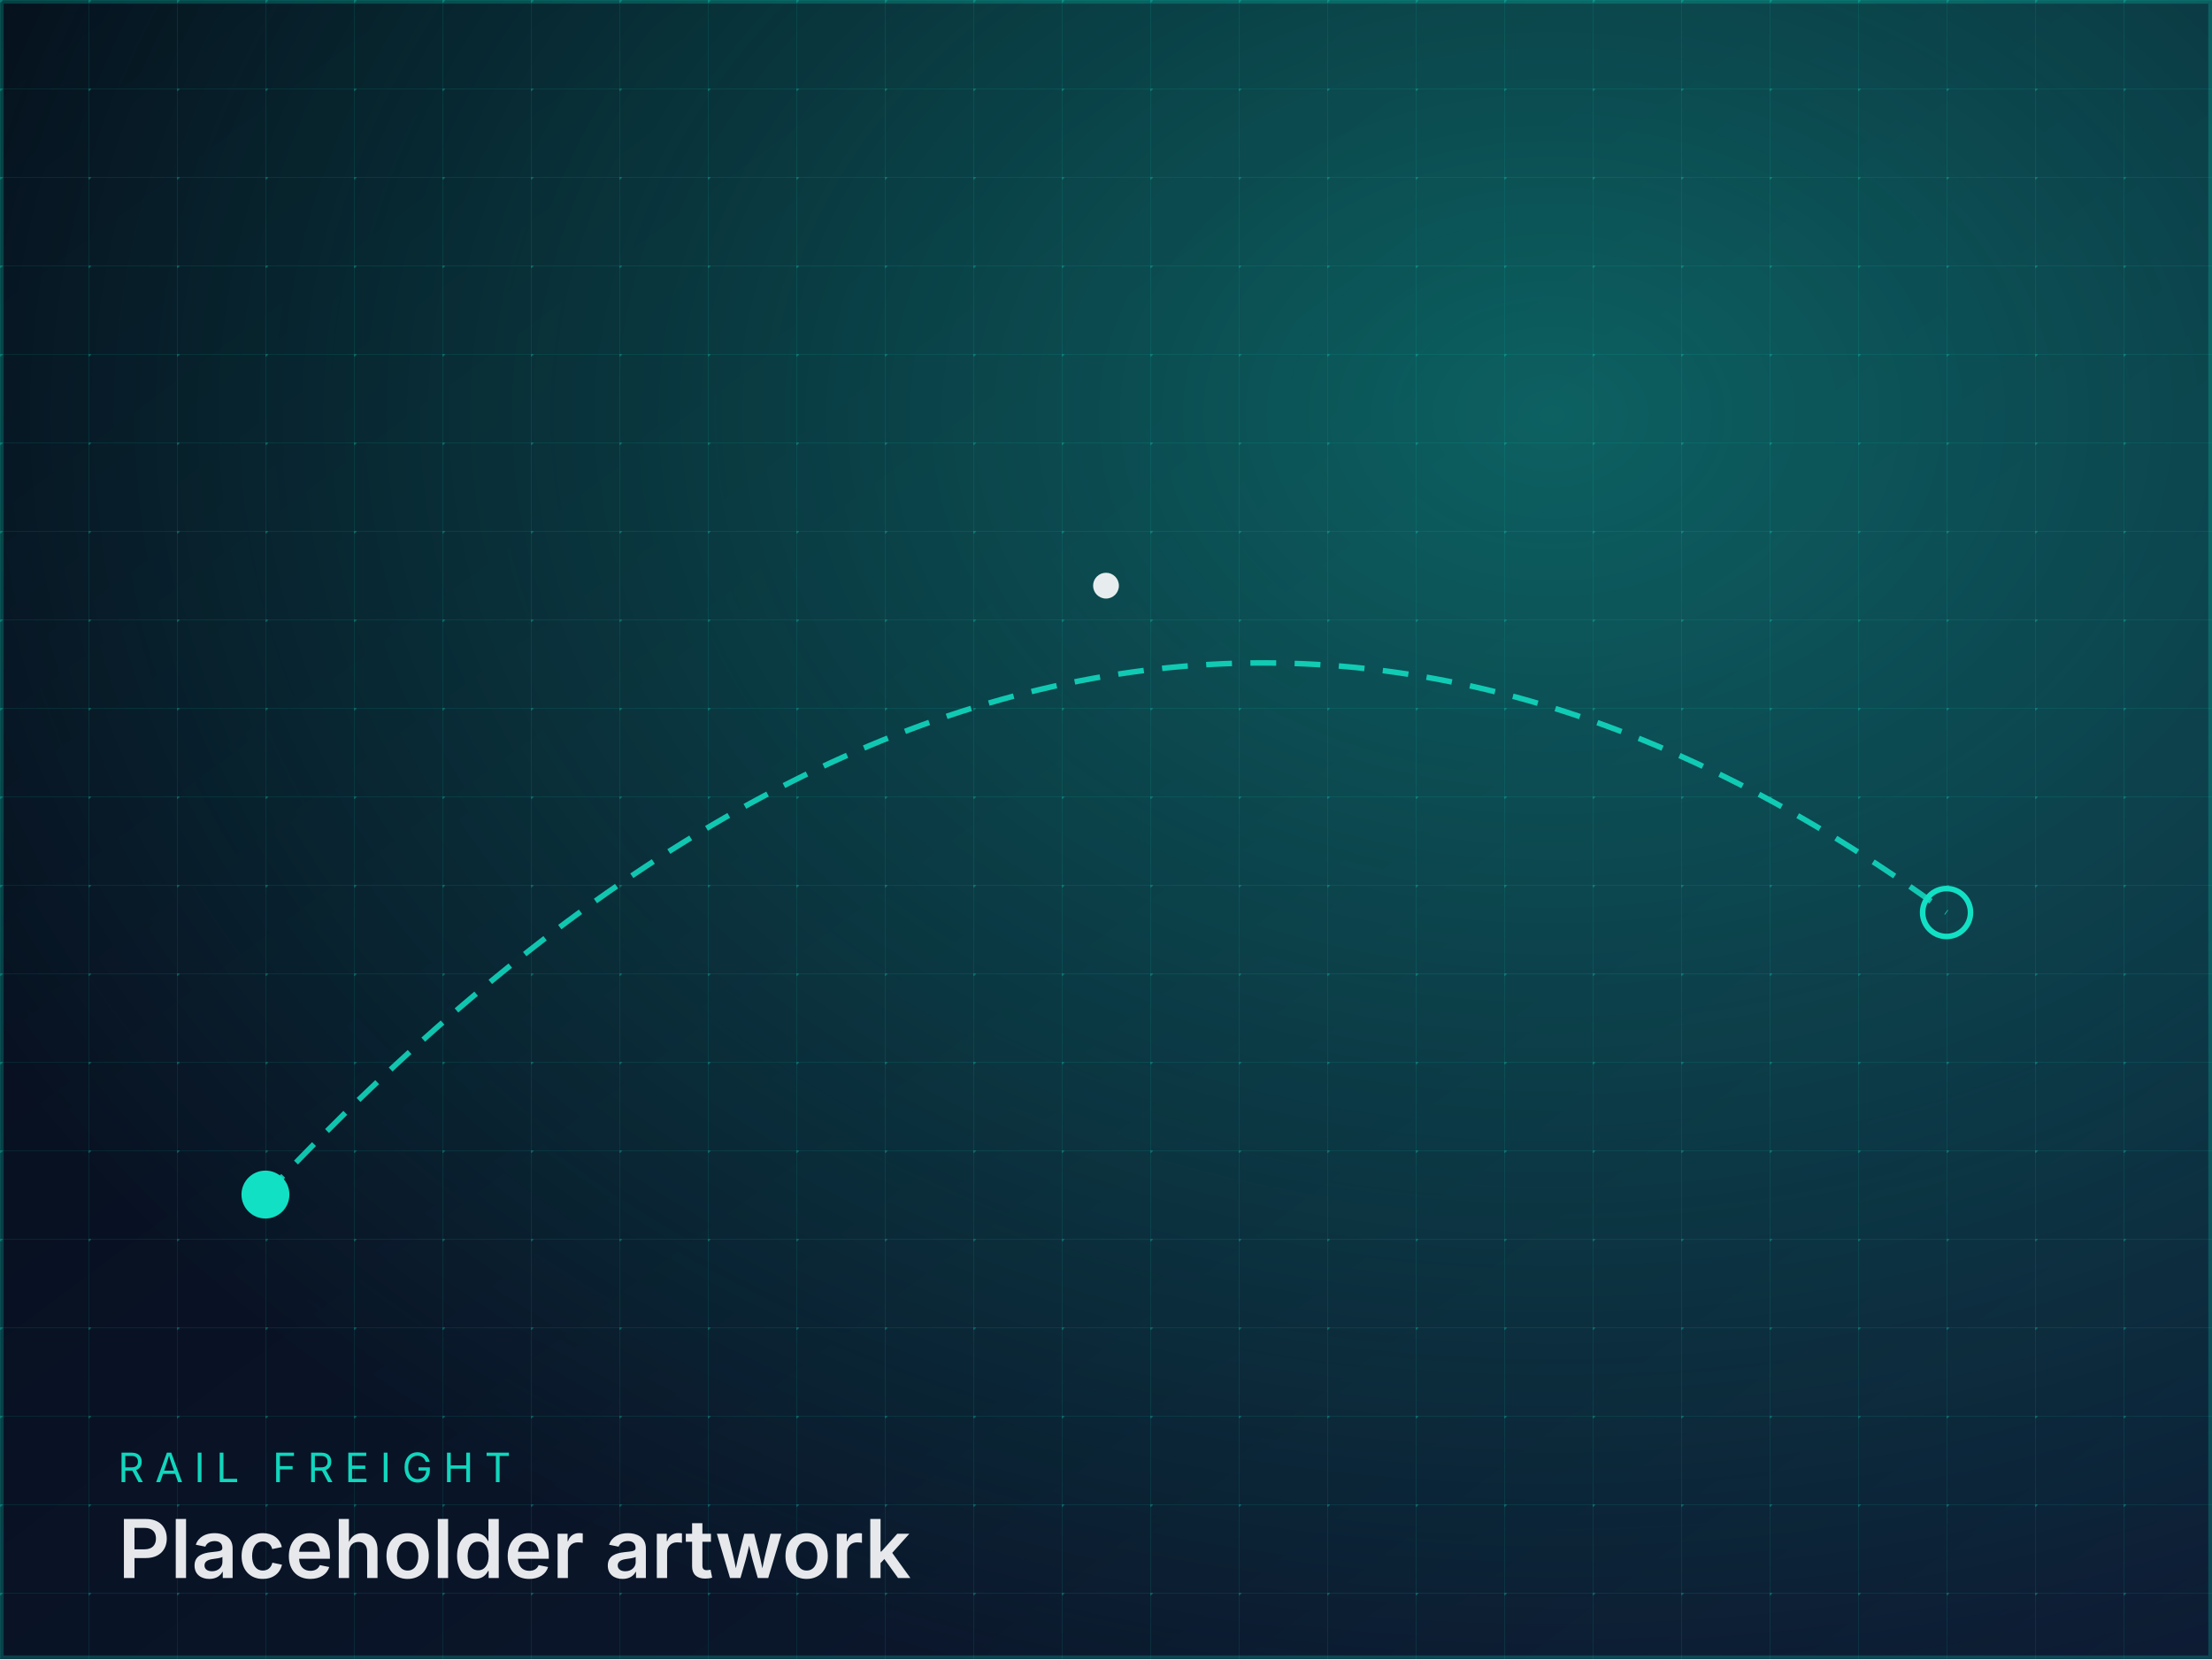
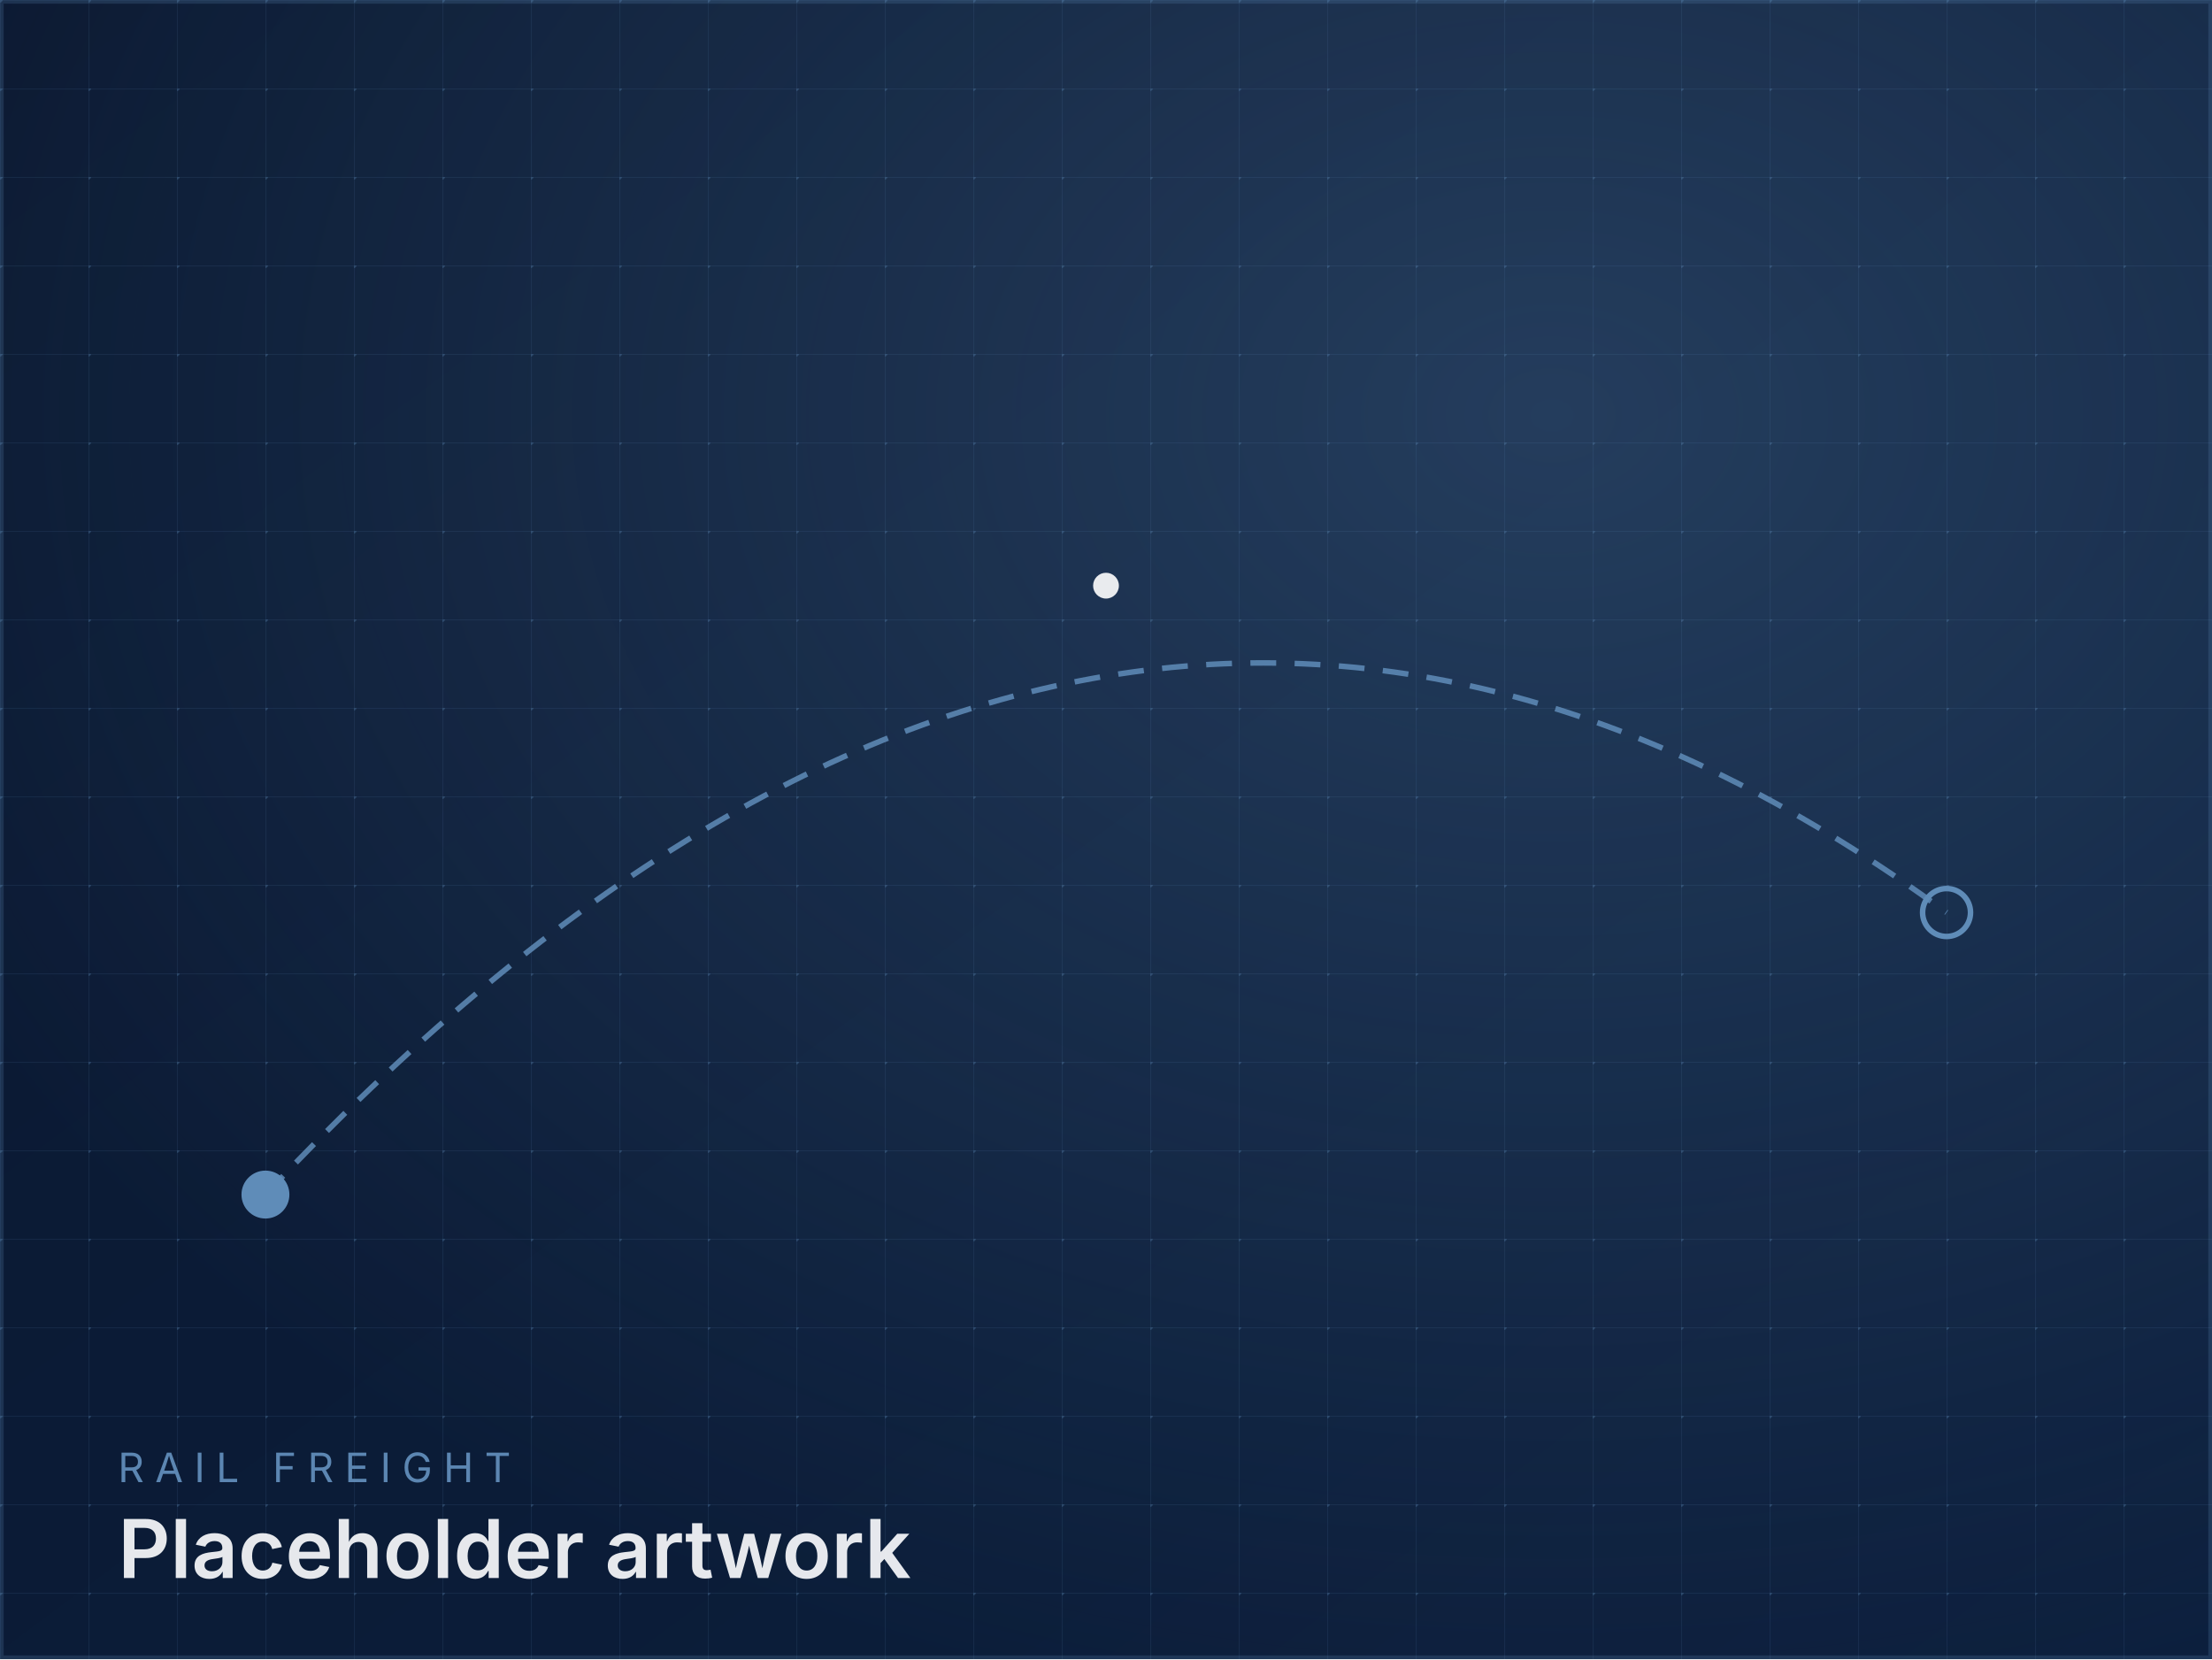
<svg xmlns="http://www.w3.org/2000/svg" viewBox="0 0 1200 900" width="1200" height="900" role="img" aria-label="Placeholder artwork">
  <defs>
    <linearGradient id="g" x1="0" y1="0" x2="1" y2="1">
-       <stop offset="0" stop-color="#050b18" />
-       <stop offset="1" stop-color="#0d1b33" />
+       <stop offset="0" stop-color="#0a1830" />
+       <stop offset="1" stop-color="#0c1f3d" />
    </linearGradient>
    <radialGradient id="glow" cx="0.7" cy="0.25" r="0.8">
-       <stop offset="0" stop-color="#12e0c4" stop-opacity=".38" />
-       <stop offset="1" stop-color="#12e0c4" stop-opacity="0" />
+       <stop offset="0" stop-color="#5f8cb8" stop-opacity=".3" />
+       <stop offset="1" stop-color="#5f8cb8" stop-opacity="0" />
    </radialGradient>
    <pattern id="grid" width="48" height="48" patternUnits="userSpaceOnUse">
-       <path d="M48 0H0v48" fill="none" stroke="#12e0c4" stroke-opacity=".10" stroke-width="1" />
-       <circle cx="0" cy="0" r="1.4" fill="#12e0c4" fill-opacity=".28" />
+       <path d="M48 0H0v48" fill="none" stroke="#5f8cb8" stroke-opacity=".12" stroke-width="1" />
+       <circle cx="0" cy="0" r="1.4" fill="#5f8cb8" fill-opacity=".3" />
    </pattern>
  </defs>
  <rect width="1200" height="900" fill="url(#g)" />
  <rect width="1200" height="900" fill="url(#grid)" />
  <rect width="1200" height="900" fill="url(#glow)" />
-   <path d="M144 648 Q 600 162 1056 495" fill="none" stroke="#12e0c4" stroke-opacity=".85" stroke-width="3" stroke-dasharray="14 10" />
-   <circle cx="144" cy="648" r="13" fill="#12e0c4" />
-   <circle cx="1056" cy="495" r="13" fill="none" stroke="#12e0c4" stroke-width="3" />
+   <path d="M144 648 Q 600 162 1056 495" fill="none" stroke="#5f8cb8" stroke-opacity=".85" stroke-width="3" stroke-dasharray="14 10" />
+   <circle cx="144" cy="648" r="13" fill="#5f8cb8" />
+   <circle cx="1056" cy="495" r="13" fill="none" stroke="#5f8cb8" stroke-width="3" />
  <circle cx="600" cy="317.7" r="7" fill="#fff" fill-opacity=".9" />
  <g font-family="'Space Grotesk',Inter,system-ui,sans-serif" fill="#f8fafc">
-     <text x="64" y="804" font-size="22" letter-spacing="6" fill="#12e0c4" opacity=".95">RAIL FREIGHT</text>
+     <text x="64" y="804" font-size="22" letter-spacing="6" fill="#5f8cb8" opacity=".95">RAIL FREIGHT</text>
    <text x="64" y="856" font-size="44" font-weight="600" opacity=".92">Placeholder artwork</text>
  </g>
-   <rect x="1" y="1" width="1198" height="898" fill="none" stroke="#12e0c4" stroke-opacity=".22" stroke-width="2" />
+   <rect x="1" y="1" width="1198" height="898" fill="none" stroke="#5f8cb8" stroke-opacity=".22" stroke-width="2" />
</svg>
